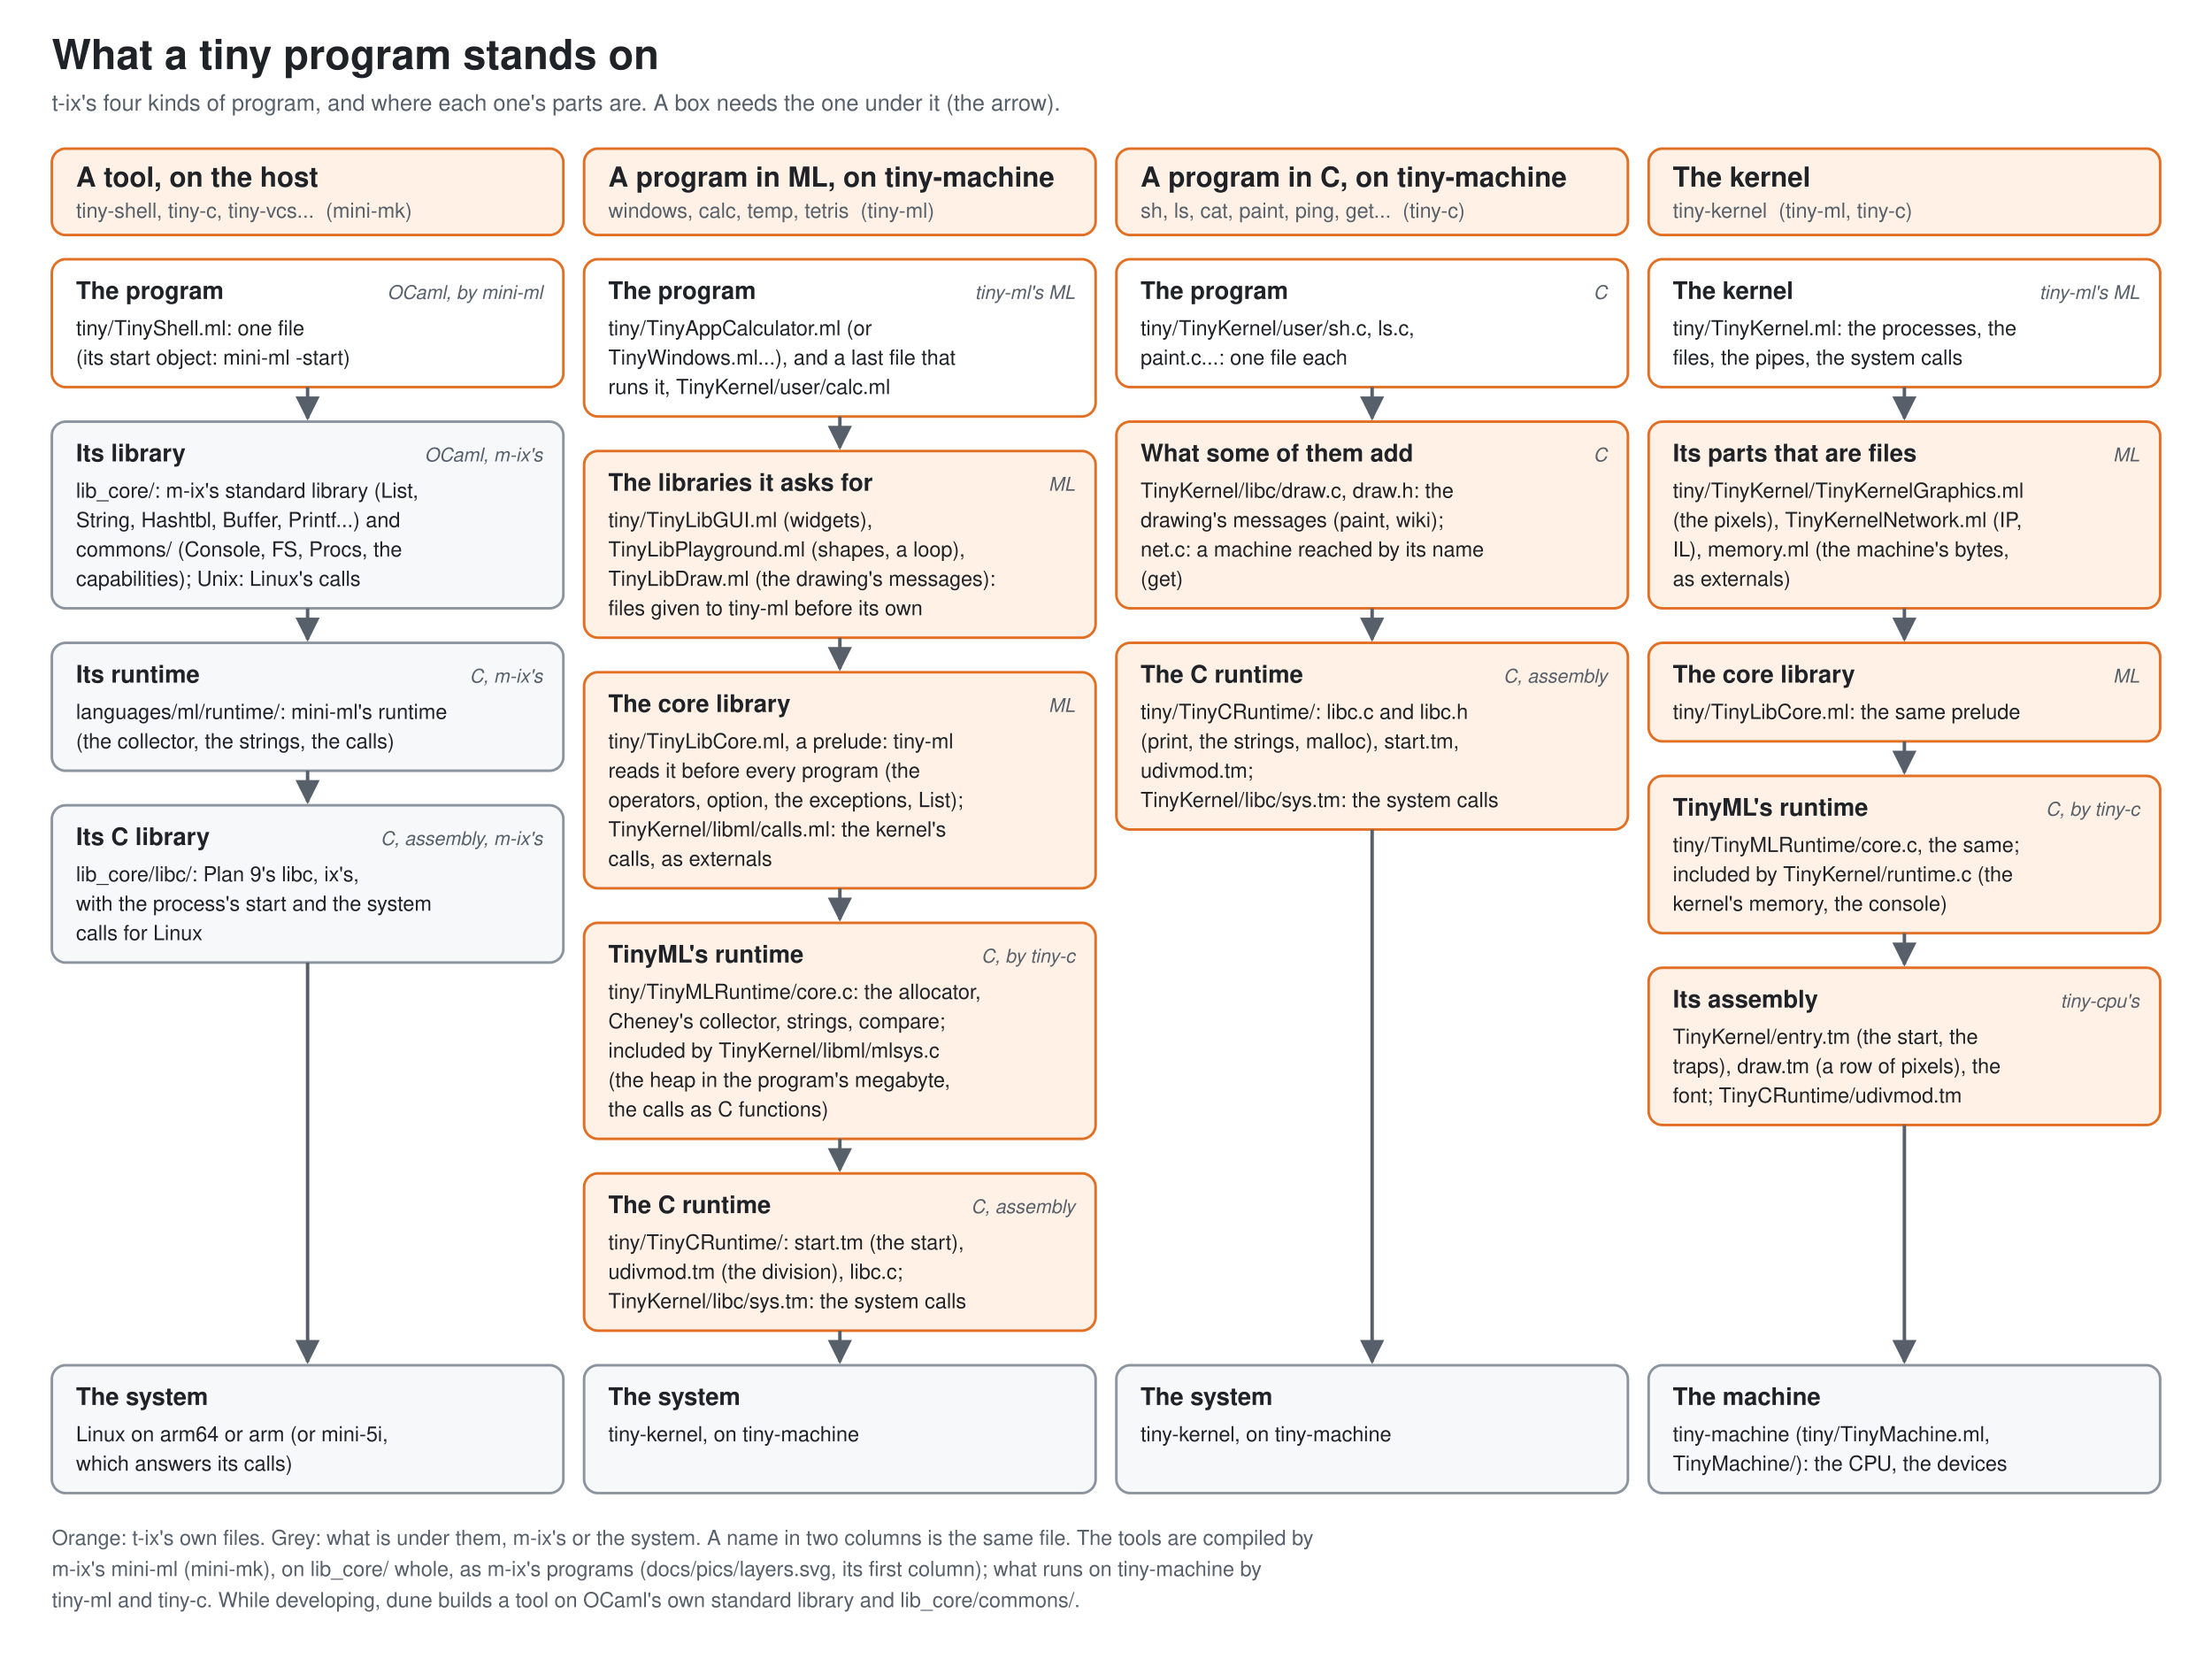
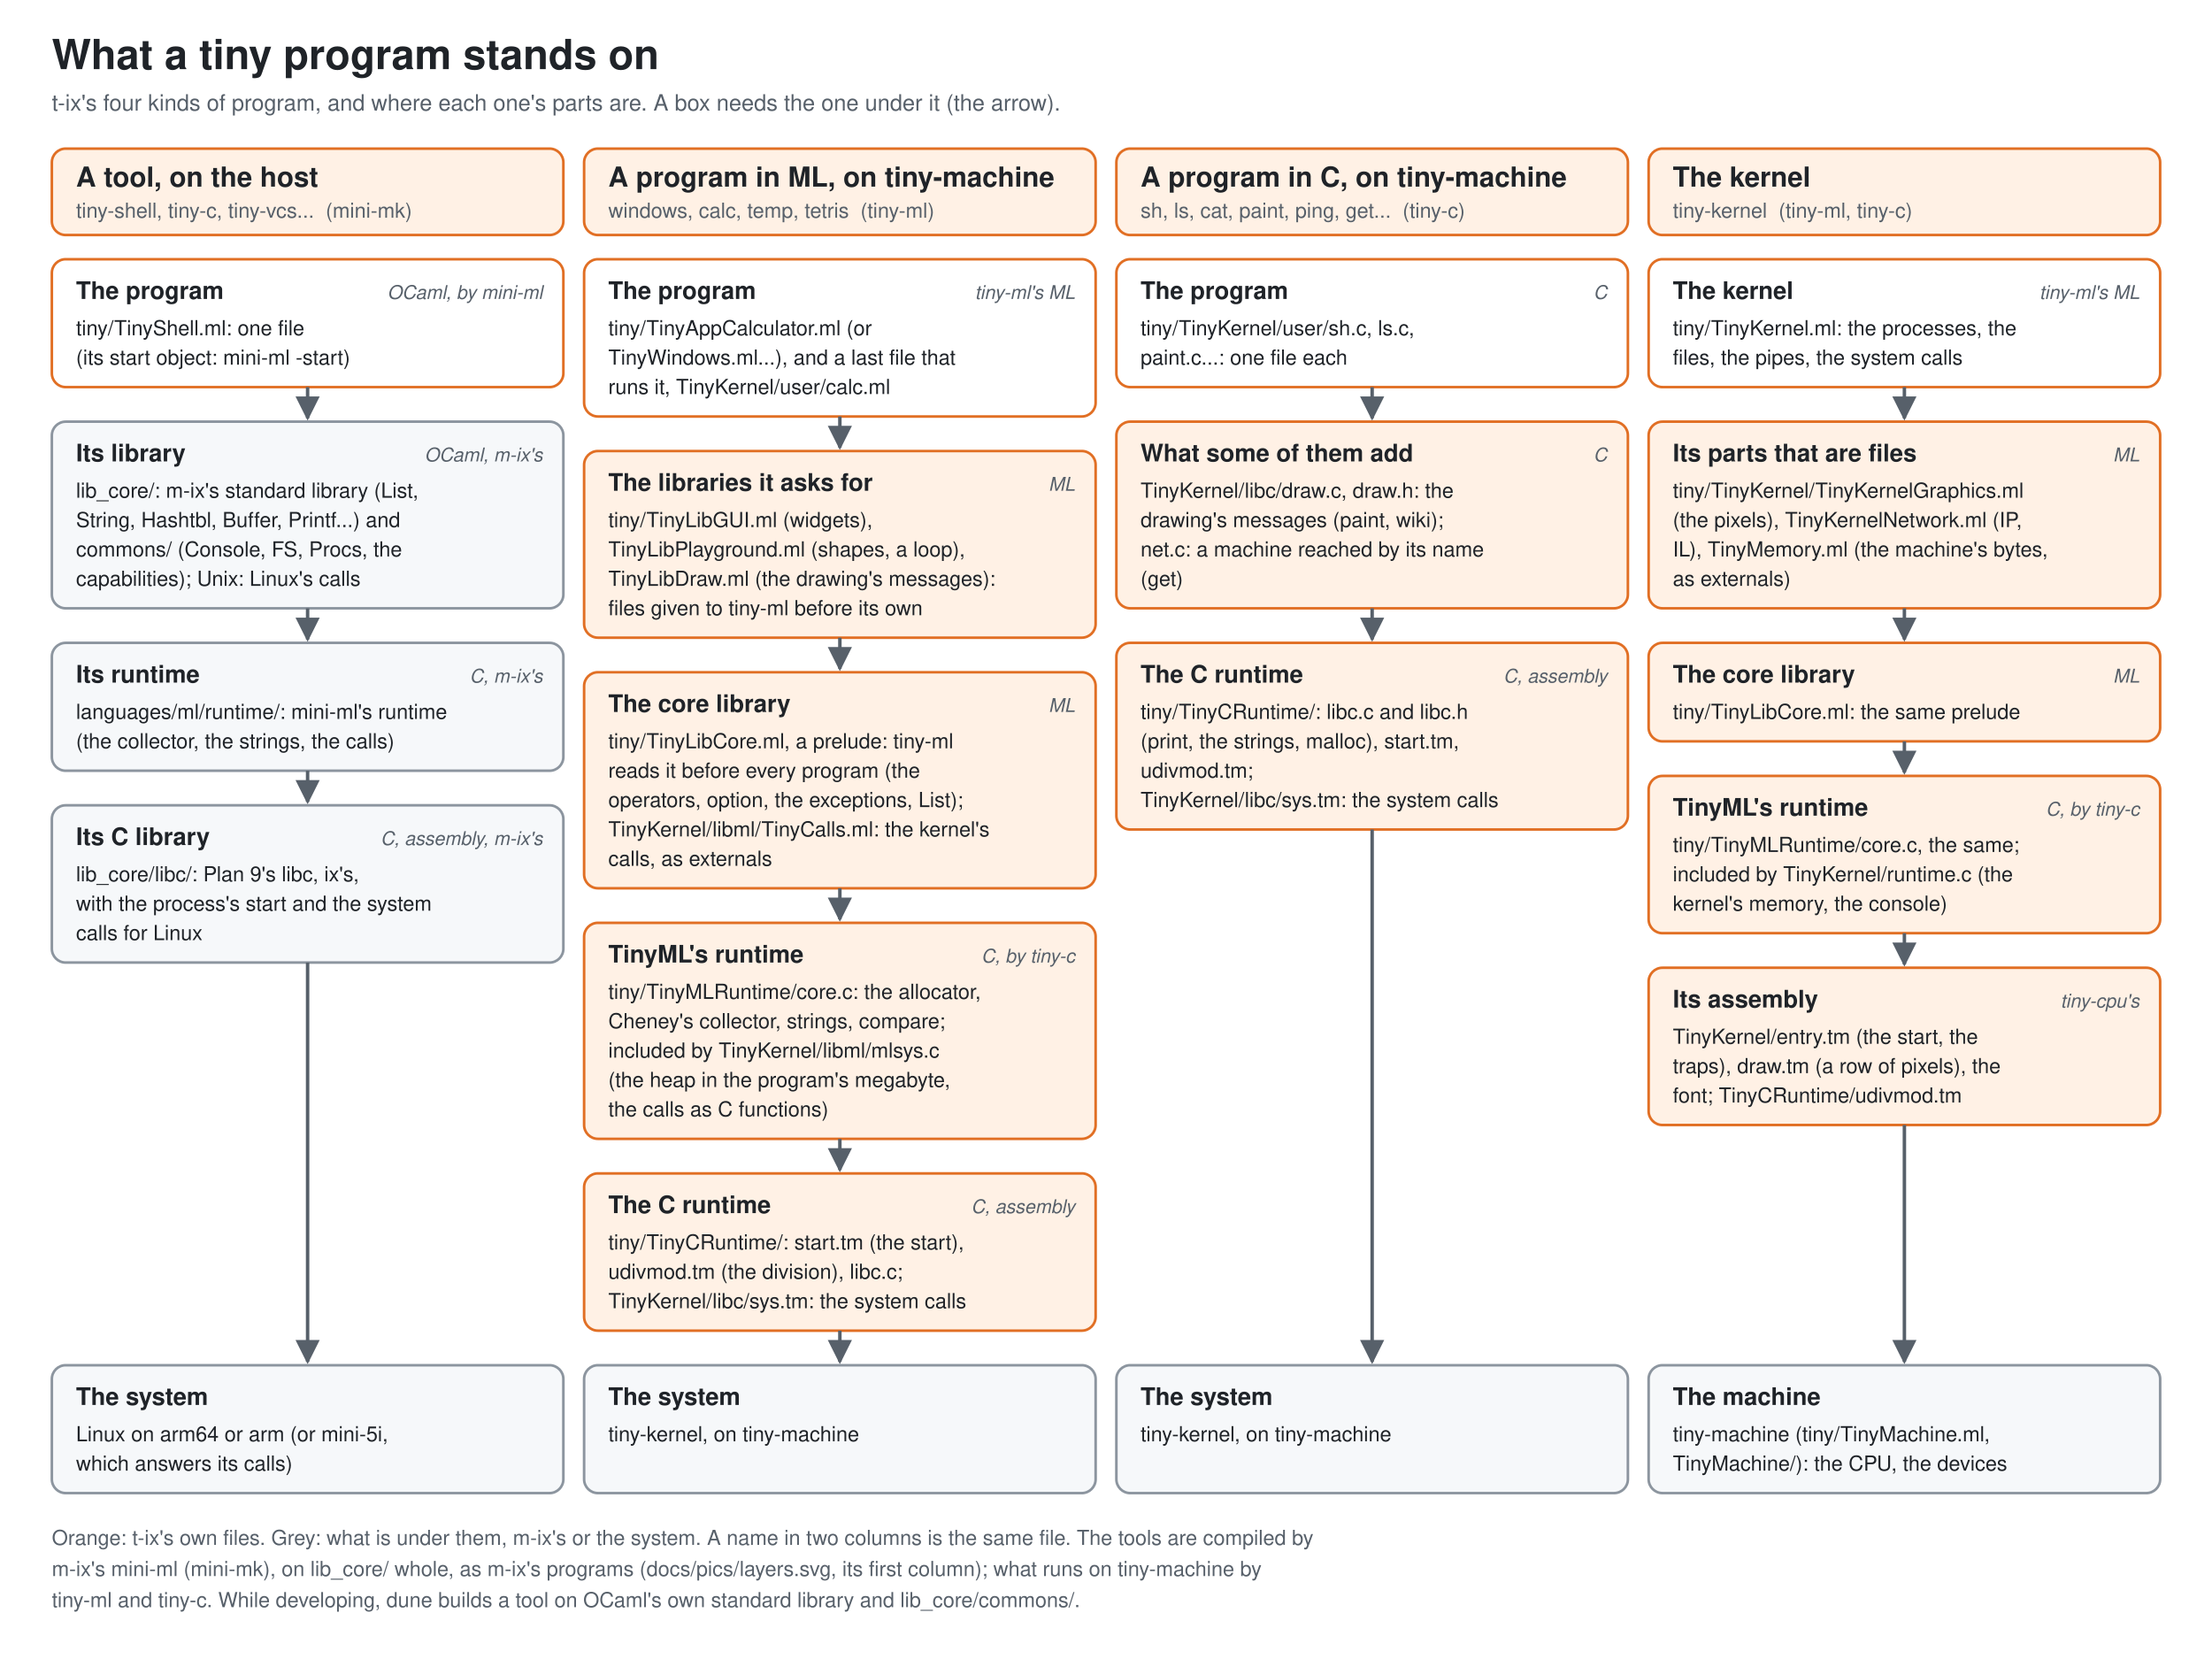
<svg xmlns="http://www.w3.org/2000/svg" viewBox="0 0 1280 960" width="1280" height="960" font-family="-apple-system, BlinkMacSystemFont, 'Segoe UI', Helvetica, Arial, sans-serif">
  <defs>
    <marker id="a" viewBox="0 0 10 10" refX="9" refY="5" markerWidth="7" markerHeight="7" orient="auto-start-reverse">
      <path d="M0 0L10 5L0 10z" fill="#57606a" />
    </marker>
  </defs>
  <rect width="1280" height="960" fill="#ffffff" />
  <text x="30" y="40" font-size="24" font-weight="600" fill="#1f2328" text-anchor="start" xml:space="preserve">What a tiny program stands on</text>
  <text x="30" y="64" font-size="13" font-weight="normal" fill="#57606a" text-anchor="start" xml:space="preserve">t-ix's four kinds of program, and where each one's parts are. A box needs the one under it (the arrow).</text>
  <rect x="30" y="86" width="296" height="50" rx="8" fill="#fff1e5" stroke="#e16f24" stroke-width="1.5" />
  <text x="44" y="108" font-size="16" font-weight="600" fill="#1f2328" text-anchor="start" xml:space="preserve">A tool, on the host</text>
  <text x="44" y="126" font-size="12" font-weight="normal" fill="#57606a" text-anchor="start" xml:space="preserve">tiny-shell, tiny-c, tiny-vcs...  (mini-mk)</text>
  <rect x="30" y="150" width="296" height="74" rx="8" fill="#ffffff" stroke="#e16f24" stroke-width="1.5" />
  <text x="44" y="173" font-size="14" font-weight="600" fill="#1f2328" text-anchor="start" xml:space="preserve">The program</text>
  <text x="314" y="173" font-size="11" font-weight="normal" fill="#57606a" text-anchor="end" font-style="italic" xml:space="preserve">OCaml, by mini-ml</text>
  <text x="44" y="194" font-size="12" font-weight="normal" fill="#1f2328" text-anchor="start" xml:space="preserve">tiny/TinyShell.ml: one file</text>
  <text x="44" y="211" font-size="12" font-weight="normal" fill="#1f2328" text-anchor="start" xml:space="preserve">(its start object: mini-ml -start)</text>
  <line x1="178" y1="224" x2="178" y2="242" stroke="#57606a" stroke-width="2" marker-end="url(#a)" />
  <rect x="30" y="244" width="296" height="108" rx="8" fill="#f6f8fa" stroke="#8c959f" stroke-width="1.5" />
  <text x="44" y="267" font-size="14" font-weight="600" fill="#1f2328" text-anchor="start" xml:space="preserve">Its library</text>
  <text x="314" y="267" font-size="11" font-weight="normal" fill="#57606a" text-anchor="end" font-style="italic" xml:space="preserve">OCaml, m-ix's</text>
  <text x="44" y="288" font-size="12" font-weight="normal" fill="#1f2328" text-anchor="start" xml:space="preserve">lib_core/: m-ix's standard library (List,</text>
  <text x="44" y="305" font-size="12" font-weight="normal" fill="#1f2328" text-anchor="start" xml:space="preserve">String, Hashtbl, Buffer, Printf...) and</text>
  <text x="44" y="322" font-size="12" font-weight="normal" fill="#1f2328" text-anchor="start" xml:space="preserve">commons/ (Console, FS, Procs, the</text>
  <text x="44" y="339" font-size="12" font-weight="normal" fill="#1f2328" text-anchor="start" xml:space="preserve">capabilities); Unix: Linux's calls</text>
  <line x1="178" y1="352" x2="178" y2="370" stroke="#57606a" stroke-width="2" marker-end="url(#a)" />
  <rect x="30" y="372" width="296" height="74" rx="8" fill="#f6f8fa" stroke="#8c959f" stroke-width="1.5" />
  <text x="44" y="395" font-size="14" font-weight="600" fill="#1f2328" text-anchor="start" xml:space="preserve">Its runtime</text>
  <text x="314" y="395" font-size="11" font-weight="normal" fill="#57606a" text-anchor="end" font-style="italic" xml:space="preserve">C, m-ix's</text>
  <text x="44" y="416" font-size="12" font-weight="normal" fill="#1f2328" text-anchor="start" xml:space="preserve">languages/ml/runtime/: mini-ml's runtime</text>
  <text x="44" y="433" font-size="12" font-weight="normal" fill="#1f2328" text-anchor="start" xml:space="preserve">(the collector, the strings, the calls)</text>
  <line x1="178" y1="446" x2="178" y2="464" stroke="#57606a" stroke-width="2" marker-end="url(#a)" />
  <rect x="30" y="466" width="296" height="91" rx="8" fill="#f6f8fa" stroke="#8c959f" stroke-width="1.5" />
  <text x="44" y="489" font-size="14" font-weight="600" fill="#1f2328" text-anchor="start" xml:space="preserve">Its C library</text>
  <text x="314" y="489" font-size="11" font-weight="normal" fill="#57606a" text-anchor="end" font-style="italic" xml:space="preserve">C, assembly, m-ix's</text>
  <text x="44" y="510" font-size="12" font-weight="normal" fill="#1f2328" text-anchor="start" xml:space="preserve">lib_core/libc/: Plan 9's libc, ix's,</text>
  <text x="44" y="527" font-size="12" font-weight="normal" fill="#1f2328" text-anchor="start" xml:space="preserve">with the process's start and the system</text>
  <text x="44" y="544" font-size="12" font-weight="normal" fill="#1f2328" text-anchor="start" xml:space="preserve">calls for Linux</text>
  <line x1="178" y1="557" x2="178" y2="788" stroke="#57606a" stroke-width="2" marker-end="url(#a)" />
  <rect x="30" y="790" width="296" height="74" rx="8" fill="#f6f8fa" stroke="#8c959f" stroke-width="1.5" />
  <text x="44" y="813" font-size="14" font-weight="600" fill="#1f2328" text-anchor="start" xml:space="preserve">The system</text>
  <text x="44" y="834" font-size="12" font-weight="normal" fill="#1f2328" text-anchor="start" xml:space="preserve">Linux on arm64 or arm (or mini-5i,</text>
  <text x="44" y="851" font-size="12" font-weight="normal" fill="#1f2328" text-anchor="start" xml:space="preserve">which answers its calls)</text>
  <rect x="338" y="86" width="296" height="50" rx="8" fill="#fff1e5" stroke="#e16f24" stroke-width="1.5" />
  <text x="352" y="108" font-size="16" font-weight="600" fill="#1f2328" text-anchor="start" xml:space="preserve">A program in ML, on tiny-machine</text>
  <text x="352" y="126" font-size="12" font-weight="normal" fill="#57606a" text-anchor="start" xml:space="preserve">windows, calc, temp, tetris  (tiny-ml)</text>
  <rect x="338" y="150" width="296" height="91" rx="8" fill="#ffffff" stroke="#e16f24" stroke-width="1.5" />
  <text x="352" y="173" font-size="14" font-weight="600" fill="#1f2328" text-anchor="start" xml:space="preserve">The program</text>
  <text x="622" y="173" font-size="11" font-weight="normal" fill="#57606a" text-anchor="end" font-style="italic" xml:space="preserve">tiny-ml's ML</text>
  <text x="352" y="194" font-size="12" font-weight="normal" fill="#1f2328" text-anchor="start" xml:space="preserve">tiny/TinyAppCalculator.ml (or</text>
  <text x="352" y="211" font-size="12" font-weight="normal" fill="#1f2328" text-anchor="start" xml:space="preserve">TinyWindows.ml...), and a last file that</text>
  <text x="352" y="228" font-size="12" font-weight="normal" fill="#1f2328" text-anchor="start" xml:space="preserve">runs it, TinyKernel/user/calc.ml</text>
  <line x1="486" y1="241" x2="486" y2="259" stroke="#57606a" stroke-width="2" marker-end="url(#a)" />
  <rect x="338" y="261" width="296" height="108" rx="8" fill="#fff1e5" stroke="#e16f24" stroke-width="1.5" />
  <text x="352" y="284" font-size="14" font-weight="600" fill="#1f2328" text-anchor="start" xml:space="preserve">The libraries it asks for</text>
  <text x="622" y="284" font-size="11" font-weight="normal" fill="#57606a" text-anchor="end" font-style="italic" xml:space="preserve">ML</text>
  <text x="352" y="305" font-size="12" font-weight="normal" fill="#1f2328" text-anchor="start" xml:space="preserve">tiny/TinyLibGUI.ml (widgets),</text>
  <text x="352" y="322" font-size="12" font-weight="normal" fill="#1f2328" text-anchor="start" xml:space="preserve">TinyLibPlayground.ml (shapes, a loop),</text>
  <text x="352" y="339" font-size="12" font-weight="normal" fill="#1f2328" text-anchor="start" xml:space="preserve">TinyLibDraw.ml (the drawing's messages):</text>
  <text x="352" y="356" font-size="12" font-weight="normal" fill="#1f2328" text-anchor="start" xml:space="preserve">files given to tiny-ml before its own</text>
  <line x1="486" y1="369" x2="486" y2="387" stroke="#57606a" stroke-width="2" marker-end="url(#a)" />
  <rect x="338" y="389" width="296" height="125" rx="8" fill="#fff1e5" stroke="#e16f24" stroke-width="1.5" />
  <text x="352" y="412" font-size="14" font-weight="600" fill="#1f2328" text-anchor="start" xml:space="preserve">The core library</text>
  <text x="622" y="412" font-size="11" font-weight="normal" fill="#57606a" text-anchor="end" font-style="italic" xml:space="preserve">ML</text>
  <text x="352" y="433" font-size="12" font-weight="normal" fill="#1f2328" text-anchor="start" xml:space="preserve">tiny/TinyLibCore.ml, a prelude: tiny-ml</text>
  <text x="352" y="450" font-size="12" font-weight="normal" fill="#1f2328" text-anchor="start" xml:space="preserve">reads it before every program (the</text>
  <text x="352" y="467" font-size="12" font-weight="normal" fill="#1f2328" text-anchor="start" xml:space="preserve">operators, option, the exceptions, List);</text>
-   <text x="352" y="484" font-size="12" font-weight="normal" fill="#1f2328" text-anchor="start" xml:space="preserve">TinyKernel/libml/calls.ml: the kernel's</text>
+   <text x="352" y="484" font-size="12" font-weight="normal" fill="#1f2328" text-anchor="start" xml:space="preserve">TinyKernel/libml/TinyCalls.ml: the kernel's</text>
  <text x="352" y="501" font-size="12" font-weight="normal" fill="#1f2328" text-anchor="start" xml:space="preserve">calls, as externals</text>
  <line x1="486" y1="514" x2="486" y2="532" stroke="#57606a" stroke-width="2" marker-end="url(#a)" />
  <rect x="338" y="534" width="296" height="125" rx="8" fill="#fff1e5" stroke="#e16f24" stroke-width="1.5" />
  <text x="352" y="557" font-size="14" font-weight="600" fill="#1f2328" text-anchor="start" xml:space="preserve">TinyML's runtime</text>
  <text x="622" y="557" font-size="11" font-weight="normal" fill="#57606a" text-anchor="end" font-style="italic" xml:space="preserve">C, by tiny-c</text>
  <text x="352" y="578" font-size="12" font-weight="normal" fill="#1f2328" text-anchor="start" xml:space="preserve">tiny/TinyMLRuntime/core.c: the allocator,</text>
  <text x="352" y="595" font-size="12" font-weight="normal" fill="#1f2328" text-anchor="start" xml:space="preserve">Cheney's collector, strings, compare;</text>
  <text x="352" y="612" font-size="12" font-weight="normal" fill="#1f2328" text-anchor="start" xml:space="preserve">included by TinyKernel/libml/mlsys.c</text>
  <text x="352" y="629" font-size="12" font-weight="normal" fill="#1f2328" text-anchor="start" xml:space="preserve">(the heap in the program's megabyte,</text>
  <text x="352" y="646" font-size="12" font-weight="normal" fill="#1f2328" text-anchor="start" xml:space="preserve">the calls as C functions)</text>
  <line x1="486" y1="659" x2="486" y2="677" stroke="#57606a" stroke-width="2" marker-end="url(#a)" />
  <rect x="338" y="679" width="296" height="91" rx="8" fill="#fff1e5" stroke="#e16f24" stroke-width="1.5" />
  <text x="352" y="702" font-size="14" font-weight="600" fill="#1f2328" text-anchor="start" xml:space="preserve">The C runtime</text>
  <text x="622" y="702" font-size="11" font-weight="normal" fill="#57606a" text-anchor="end" font-style="italic" xml:space="preserve">C, assembly</text>
  <text x="352" y="723" font-size="12" font-weight="normal" fill="#1f2328" text-anchor="start" xml:space="preserve">tiny/TinyCRuntime/: start.tm (the start),</text>
  <text x="352" y="740" font-size="12" font-weight="normal" fill="#1f2328" text-anchor="start" xml:space="preserve">udivmod.tm (the division), libc.c;</text>
  <text x="352" y="757" font-size="12" font-weight="normal" fill="#1f2328" text-anchor="start" xml:space="preserve">TinyKernel/libc/sys.tm: the system calls</text>
  <line x1="486" y1="770" x2="486" y2="788" stroke="#57606a" stroke-width="2" marker-end="url(#a)" />
  <rect x="338" y="790" width="296" height="74" rx="8" fill="#f6f8fa" stroke="#8c959f" stroke-width="1.5" />
  <text x="352" y="813" font-size="14" font-weight="600" fill="#1f2328" text-anchor="start" xml:space="preserve">The system</text>
  <text x="352" y="834" font-size="12" font-weight="normal" fill="#1f2328" text-anchor="start" xml:space="preserve">tiny-kernel, on tiny-machine</text>
  <rect x="646" y="86" width="296" height="50" rx="8" fill="#fff1e5" stroke="#e16f24" stroke-width="1.5" />
  <text x="660" y="108" font-size="16" font-weight="600" fill="#1f2328" text-anchor="start" xml:space="preserve">A program in C, on tiny-machine</text>
  <text x="660" y="126" font-size="12" font-weight="normal" fill="#57606a" text-anchor="start" xml:space="preserve">sh, ls, cat, paint, ping, get...  (tiny-c)</text>
  <rect x="646" y="150" width="296" height="74" rx="8" fill="#ffffff" stroke="#e16f24" stroke-width="1.5" />
  <text x="660" y="173" font-size="14" font-weight="600" fill="#1f2328" text-anchor="start" xml:space="preserve">The program</text>
  <text x="930" y="173" font-size="11" font-weight="normal" fill="#57606a" text-anchor="end" font-style="italic" xml:space="preserve">C</text>
  <text x="660" y="194" font-size="12" font-weight="normal" fill="#1f2328" text-anchor="start" xml:space="preserve">tiny/TinyKernel/user/sh.c, ls.c,</text>
  <text x="660" y="211" font-size="12" font-weight="normal" fill="#1f2328" text-anchor="start" xml:space="preserve">paint.c...: one file each</text>
  <line x1="794" y1="224" x2="794" y2="242" stroke="#57606a" stroke-width="2" marker-end="url(#a)" />
  <rect x="646" y="244" width="296" height="108" rx="8" fill="#fff1e5" stroke="#e16f24" stroke-width="1.5" />
  <text x="660" y="267" font-size="14" font-weight="600" fill="#1f2328" text-anchor="start" xml:space="preserve">What some of them add</text>
  <text x="930" y="267" font-size="11" font-weight="normal" fill="#57606a" text-anchor="end" font-style="italic" xml:space="preserve">C</text>
  <text x="660" y="288" font-size="12" font-weight="normal" fill="#1f2328" text-anchor="start" xml:space="preserve">TinyKernel/libc/draw.c, draw.h: the</text>
  <text x="660" y="305" font-size="12" font-weight="normal" fill="#1f2328" text-anchor="start" xml:space="preserve">drawing's messages (paint, wiki);</text>
  <text x="660" y="322" font-size="12" font-weight="normal" fill="#1f2328" text-anchor="start" xml:space="preserve">net.c: a machine reached by its name</text>
  <text x="660" y="339" font-size="12" font-weight="normal" fill="#1f2328" text-anchor="start" xml:space="preserve">(get)</text>
  <line x1="794" y1="352" x2="794" y2="370" stroke="#57606a" stroke-width="2" marker-end="url(#a)" />
  <rect x="646" y="372" width="296" height="108" rx="8" fill="#fff1e5" stroke="#e16f24" stroke-width="1.5" />
  <text x="660" y="395" font-size="14" font-weight="600" fill="#1f2328" text-anchor="start" xml:space="preserve">The C runtime</text>
  <text x="930" y="395" font-size="11" font-weight="normal" fill="#57606a" text-anchor="end" font-style="italic" xml:space="preserve">C, assembly</text>
  <text x="660" y="416" font-size="12" font-weight="normal" fill="#1f2328" text-anchor="start" xml:space="preserve">tiny/TinyCRuntime/: libc.c and libc.h</text>
  <text x="660" y="433" font-size="12" font-weight="normal" fill="#1f2328" text-anchor="start" xml:space="preserve">(print, the strings, malloc), start.tm,</text>
  <text x="660" y="450" font-size="12" font-weight="normal" fill="#1f2328" text-anchor="start" xml:space="preserve">udivmod.tm;</text>
  <text x="660" y="467" font-size="12" font-weight="normal" fill="#1f2328" text-anchor="start" xml:space="preserve">TinyKernel/libc/sys.tm: the system calls</text>
  <line x1="794" y1="480" x2="794" y2="788" stroke="#57606a" stroke-width="2" marker-end="url(#a)" />
  <rect x="646" y="790" width="296" height="74" rx="8" fill="#f6f8fa" stroke="#8c959f" stroke-width="1.5" />
  <text x="660" y="813" font-size="14" font-weight="600" fill="#1f2328" text-anchor="start" xml:space="preserve">The system</text>
  <text x="660" y="834" font-size="12" font-weight="normal" fill="#1f2328" text-anchor="start" xml:space="preserve">tiny-kernel, on tiny-machine</text>
  <rect x="954" y="86" width="296" height="50" rx="8" fill="#fff1e5" stroke="#e16f24" stroke-width="1.5" />
  <text x="968" y="108" font-size="16" font-weight="600" fill="#1f2328" text-anchor="start" xml:space="preserve">The kernel</text>
  <text x="968" y="126" font-size="12" font-weight="normal" fill="#57606a" text-anchor="start" xml:space="preserve">tiny-kernel  (tiny-ml, tiny-c)</text>
  <rect x="954" y="150" width="296" height="74" rx="8" fill="#ffffff" stroke="#e16f24" stroke-width="1.5" />
  <text x="968" y="173" font-size="14" font-weight="600" fill="#1f2328" text-anchor="start" xml:space="preserve">The kernel</text>
  <text x="1238" y="173" font-size="11" font-weight="normal" fill="#57606a" text-anchor="end" font-style="italic" xml:space="preserve">tiny-ml's ML</text>
  <text x="968" y="194" font-size="12" font-weight="normal" fill="#1f2328" text-anchor="start" xml:space="preserve">tiny/TinyKernel.ml: the processes, the</text>
  <text x="968" y="211" font-size="12" font-weight="normal" fill="#1f2328" text-anchor="start" xml:space="preserve">files, the pipes, the system calls</text>
  <line x1="1102" y1="224" x2="1102" y2="242" stroke="#57606a" stroke-width="2" marker-end="url(#a)" />
  <rect x="954" y="244" width="296" height="108" rx="8" fill="#fff1e5" stroke="#e16f24" stroke-width="1.5" />
  <text x="968" y="267" font-size="14" font-weight="600" fill="#1f2328" text-anchor="start" xml:space="preserve">Its parts that are files</text>
  <text x="1238" y="267" font-size="11" font-weight="normal" fill="#57606a" text-anchor="end" font-style="italic" xml:space="preserve">ML</text>
  <text x="968" y="288" font-size="12" font-weight="normal" fill="#1f2328" text-anchor="start" xml:space="preserve">tiny/TinyKernel/TinyKernelGraphics.ml</text>
  <text x="968" y="305" font-size="12" font-weight="normal" fill="#1f2328" text-anchor="start" xml:space="preserve">(the pixels), TinyKernelNetwork.ml (IP,</text>
-   <text x="968" y="322" font-size="12" font-weight="normal" fill="#1f2328" text-anchor="start" xml:space="preserve">IL), memory.ml (the machine's bytes,</text>
+   <text x="968" y="322" font-size="12" font-weight="normal" fill="#1f2328" text-anchor="start" xml:space="preserve">IL), TinyMemory.ml (the machine's bytes,</text>
  <text x="968" y="339" font-size="12" font-weight="normal" fill="#1f2328" text-anchor="start" xml:space="preserve">as externals)</text>
  <line x1="1102" y1="352" x2="1102" y2="370" stroke="#57606a" stroke-width="2" marker-end="url(#a)" />
  <rect x="954" y="372" width="296" height="57" rx="8" fill="#fff1e5" stroke="#e16f24" stroke-width="1.5" />
  <text x="968" y="395" font-size="14" font-weight="600" fill="#1f2328" text-anchor="start" xml:space="preserve">The core library</text>
  <text x="1238" y="395" font-size="11" font-weight="normal" fill="#57606a" text-anchor="end" font-style="italic" xml:space="preserve">ML</text>
  <text x="968" y="416" font-size="12" font-weight="normal" fill="#1f2328" text-anchor="start" xml:space="preserve">tiny/TinyLibCore.ml: the same prelude</text>
  <line x1="1102" y1="429" x2="1102" y2="447" stroke="#57606a" stroke-width="2" marker-end="url(#a)" />
  <rect x="954" y="449" width="296" height="91" rx="8" fill="#fff1e5" stroke="#e16f24" stroke-width="1.5" />
  <text x="968" y="472" font-size="14" font-weight="600" fill="#1f2328" text-anchor="start" xml:space="preserve">TinyML's runtime</text>
  <text x="1238" y="472" font-size="11" font-weight="normal" fill="#57606a" text-anchor="end" font-style="italic" xml:space="preserve">C, by tiny-c</text>
  <text x="968" y="493" font-size="12" font-weight="normal" fill="#1f2328" text-anchor="start" xml:space="preserve">tiny/TinyMLRuntime/core.c, the same;</text>
  <text x="968" y="510" font-size="12" font-weight="normal" fill="#1f2328" text-anchor="start" xml:space="preserve">included by TinyKernel/runtime.c (the</text>
  <text x="968" y="527" font-size="12" font-weight="normal" fill="#1f2328" text-anchor="start" xml:space="preserve">kernel's memory, the console)</text>
  <line x1="1102" y1="540" x2="1102" y2="558" stroke="#57606a" stroke-width="2" marker-end="url(#a)" />
  <rect x="954" y="560" width="296" height="91" rx="8" fill="#fff1e5" stroke="#e16f24" stroke-width="1.5" />
  <text x="968" y="583" font-size="14" font-weight="600" fill="#1f2328" text-anchor="start" xml:space="preserve">Its assembly</text>
  <text x="1238" y="583" font-size="11" font-weight="normal" fill="#57606a" text-anchor="end" font-style="italic" xml:space="preserve">tiny-cpu's</text>
  <text x="968" y="604" font-size="12" font-weight="normal" fill="#1f2328" text-anchor="start" xml:space="preserve">TinyKernel/entry.tm (the start, the</text>
  <text x="968" y="621" font-size="12" font-weight="normal" fill="#1f2328" text-anchor="start" xml:space="preserve">traps), draw.tm (a row of pixels), the</text>
  <text x="968" y="638" font-size="12" font-weight="normal" fill="#1f2328" text-anchor="start" xml:space="preserve">font; TinyCRuntime/udivmod.tm</text>
  <line x1="1102" y1="651" x2="1102" y2="788" stroke="#57606a" stroke-width="2" marker-end="url(#a)" />
  <rect x="954" y="790" width="296" height="74" rx="8" fill="#f6f8fa" stroke="#8c959f" stroke-width="1.5" />
  <text x="968" y="813" font-size="14" font-weight="600" fill="#1f2328" text-anchor="start" xml:space="preserve">The machine</text>
  <text x="968" y="834" font-size="12" font-weight="normal" fill="#1f2328" text-anchor="start" xml:space="preserve">tiny-machine (tiny/TinyMachine.ml,</text>
  <text x="968" y="851" font-size="12" font-weight="normal" fill="#1f2328" text-anchor="start" xml:space="preserve">TinyMachine/): the CPU, the devices</text>
  <text x="30" y="894" font-size="12" font-weight="normal" fill="#57606a" text-anchor="start" xml:space="preserve">Orange: t-ix's own files. Grey: what is under them, m-ix's or the system. A name in two columns is the same file. The tools are compiled by</text>
  <text x="30" y="912" font-size="12" font-weight="normal" fill="#57606a" text-anchor="start" xml:space="preserve">m-ix's mini-ml (mini-mk), on lib_core/ whole, as m-ix's programs (docs/pics/layers.svg, its first column); what runs on tiny-machine by</text>
  <text x="30" y="930" font-size="12" font-weight="normal" fill="#57606a" text-anchor="start" xml:space="preserve">tiny-ml and tiny-c. While developing, dune builds a tool on OCaml's own standard library and lib_core/commons/.</text>
</svg>
